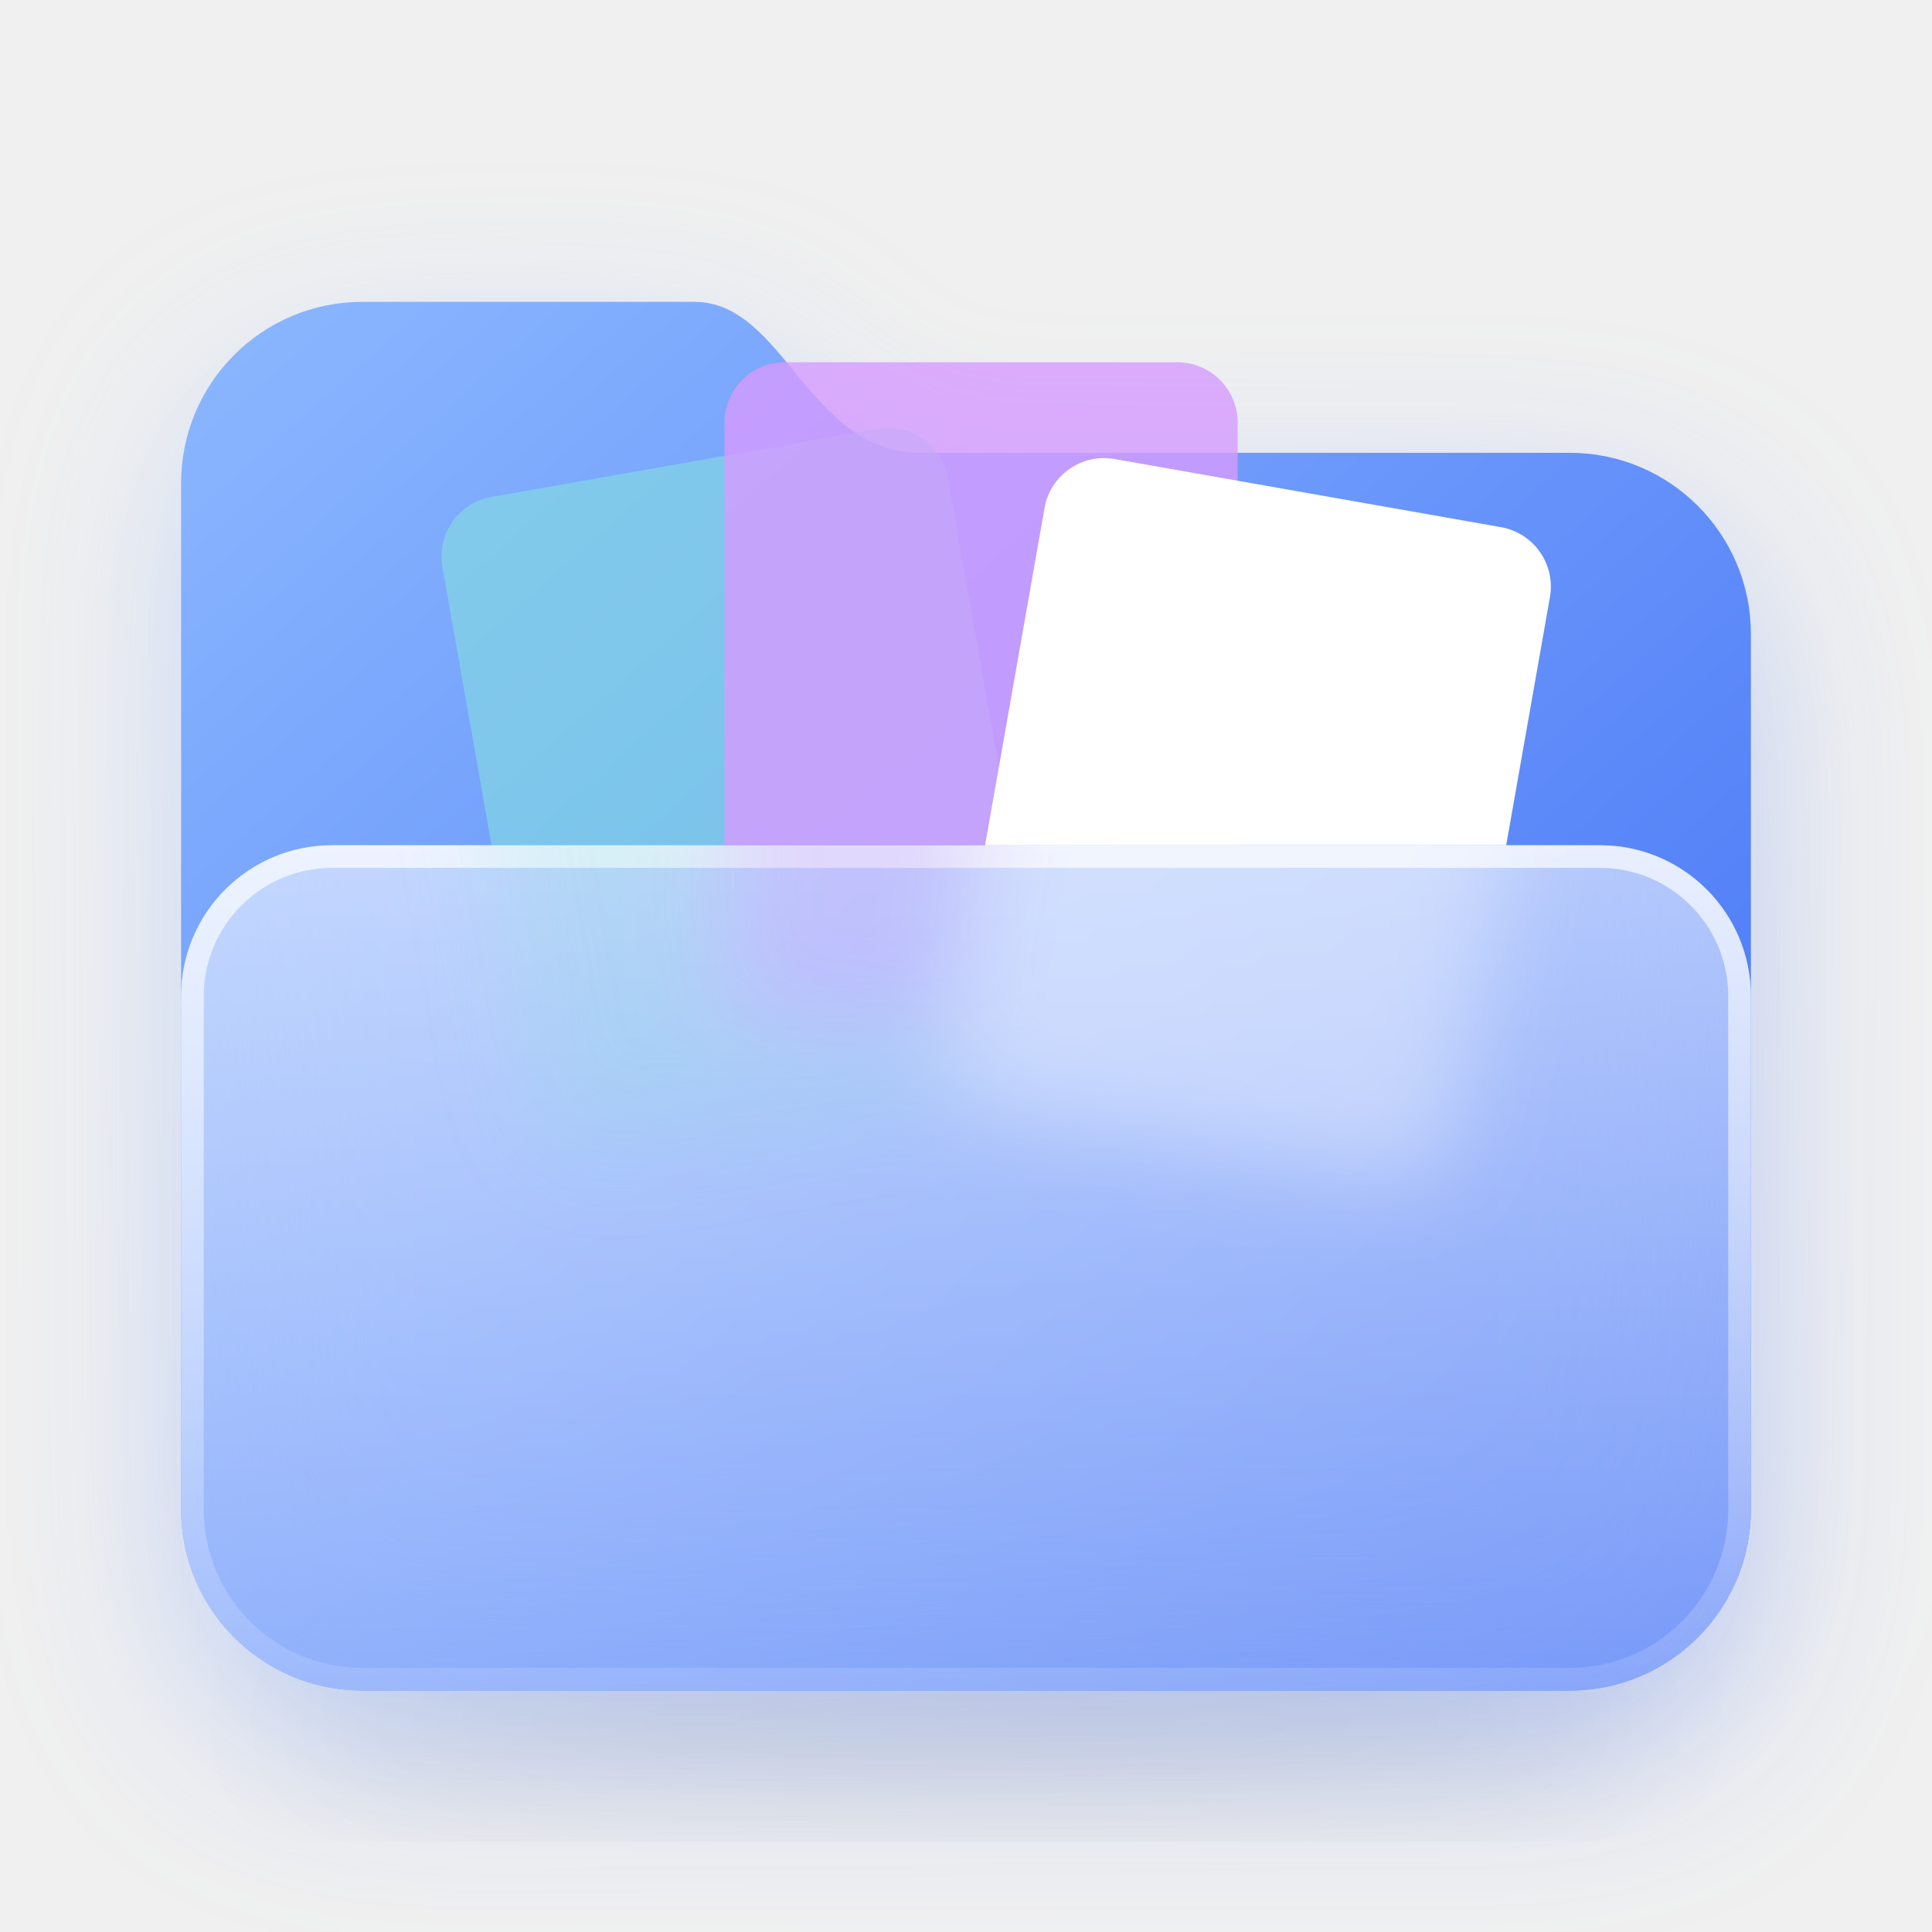
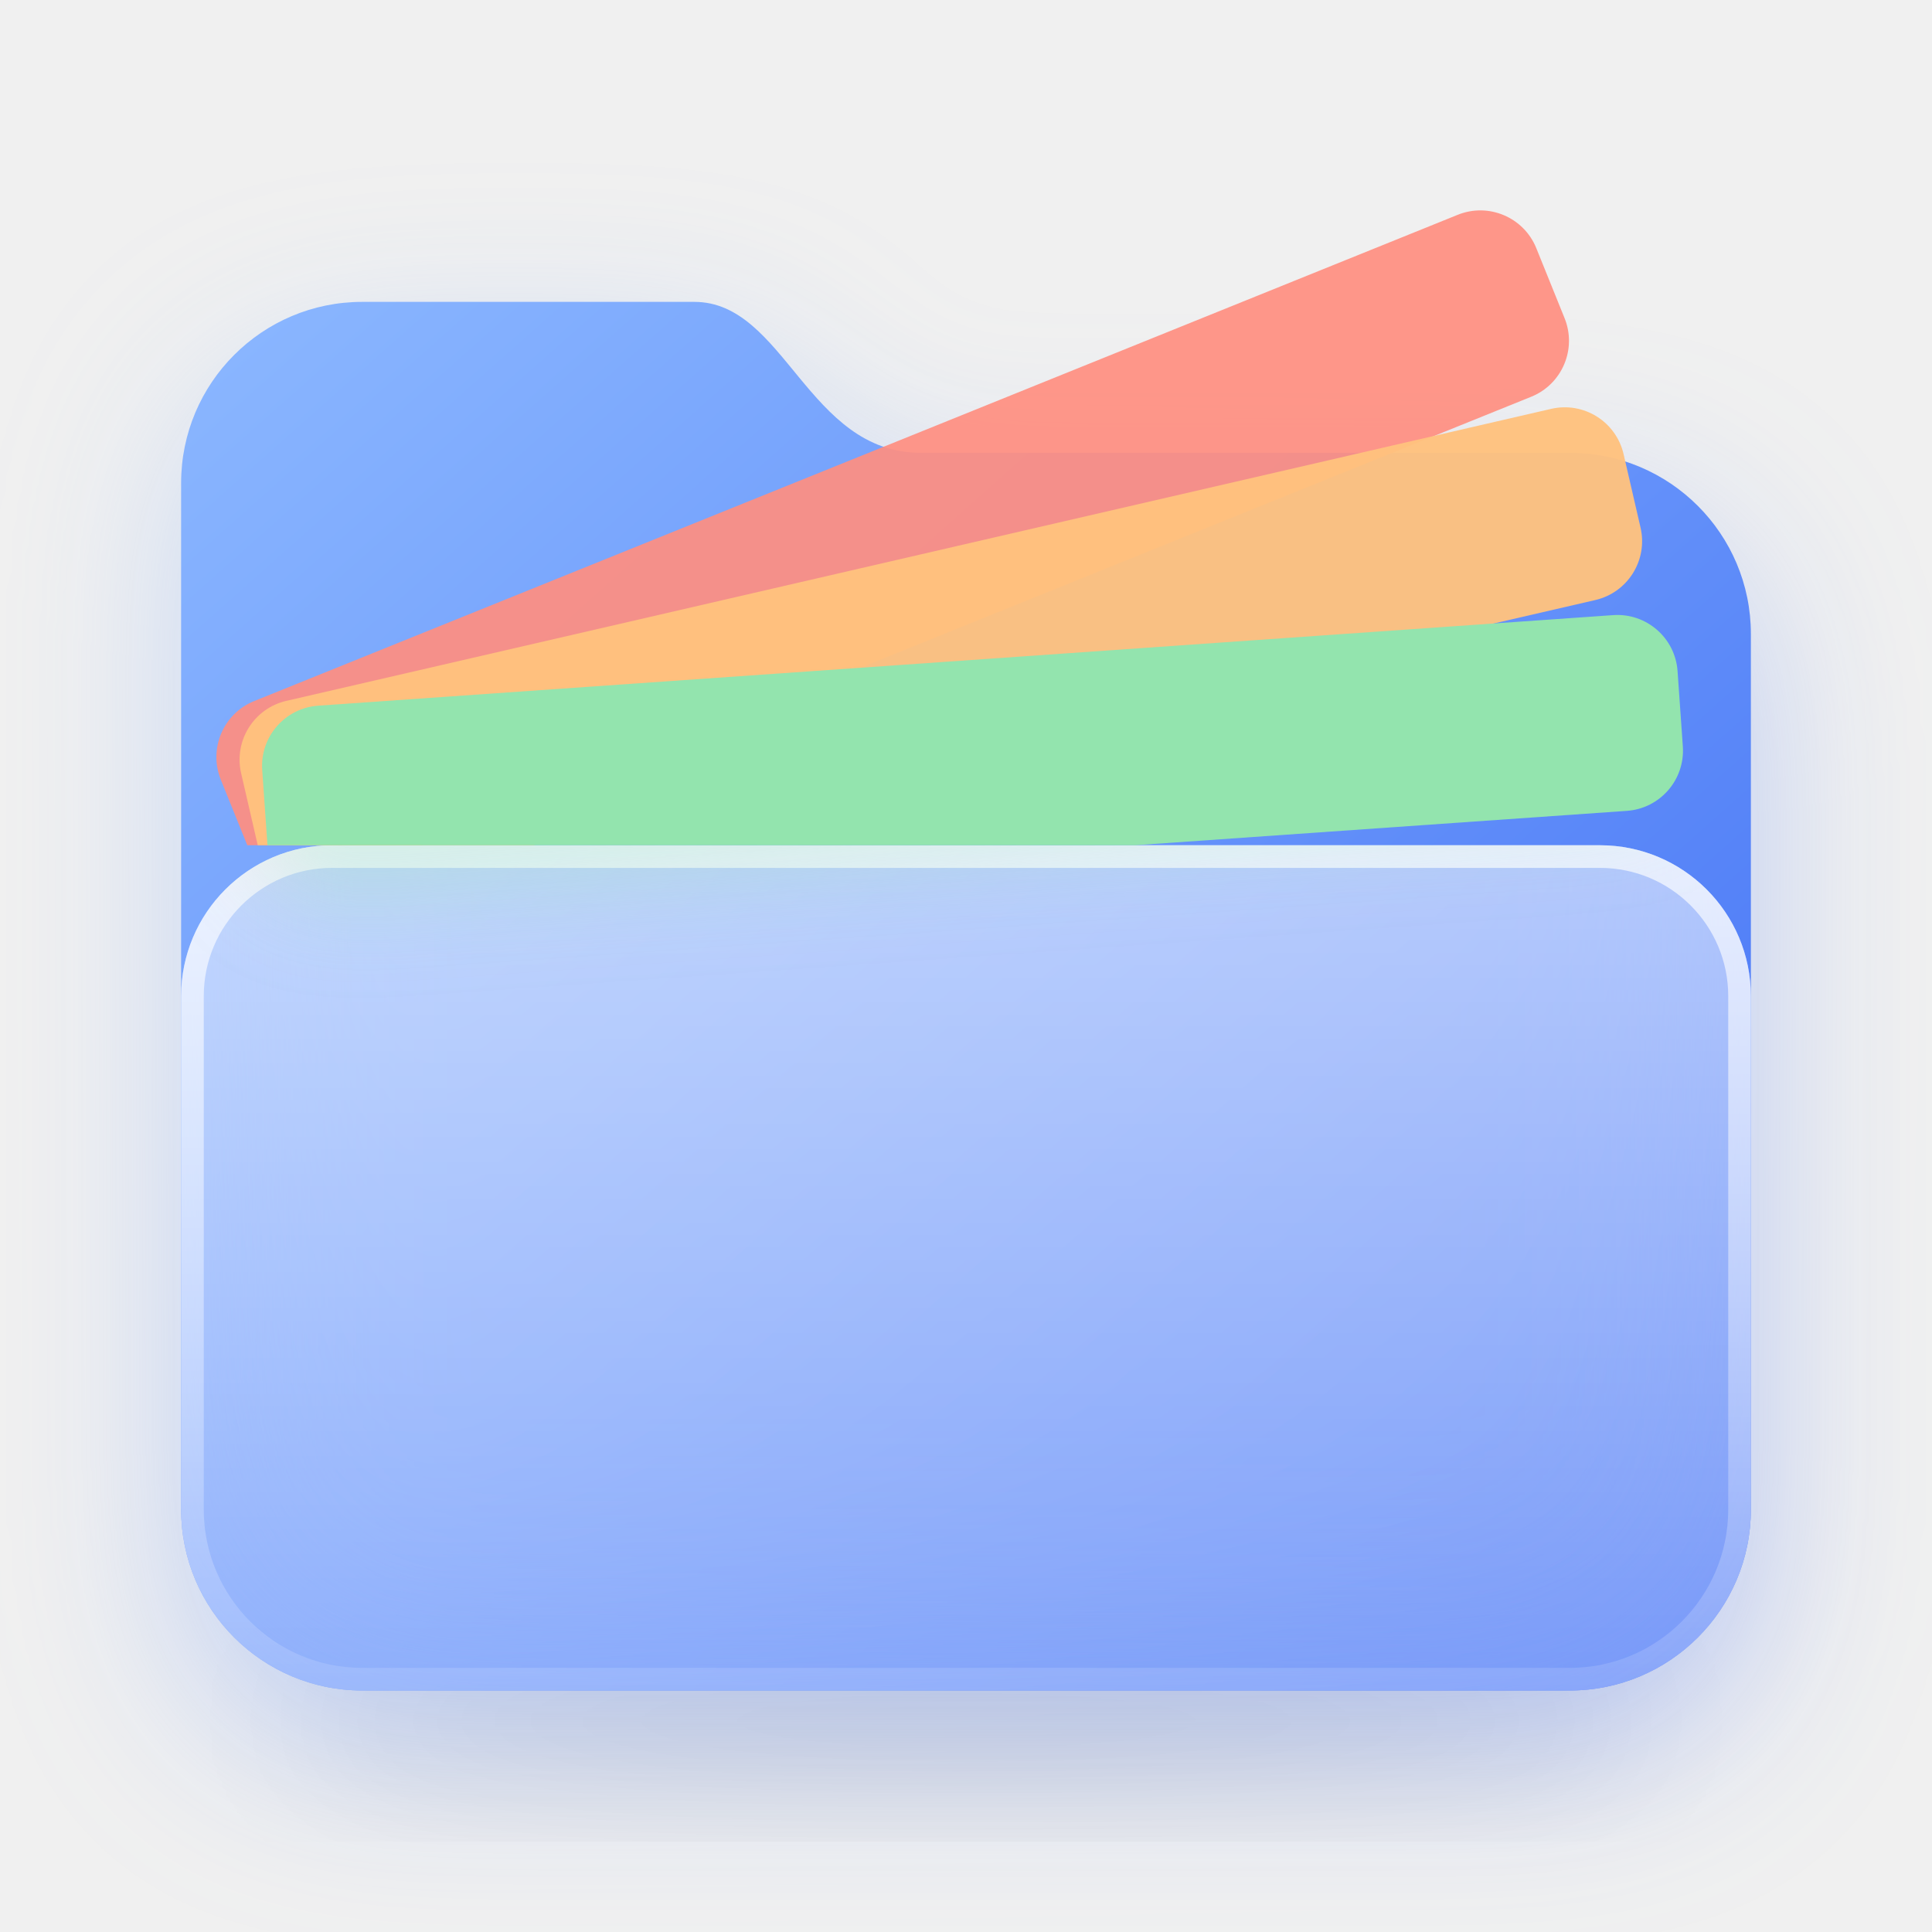
<svg xmlns="http://www.w3.org/2000/svg" xmlns:xlink="http://www.w3.org/1999/xlink" width="128" height="128" viewBox="0 0 128 128">
  <defs>
    <linearGradient id="tint" x1="0" y1="0" x2="1" y2="1">
      <stop offset="0" stop-color="#8CB8FF" />
      <stop offset="1" stop-color="#3F6DF5" />
    </linearGradient>
    <linearGradient id="plate-fill" x1="0" y1="0" x2="0" y2="1">
      <stop offset="0" stop-color="#FFFFFF" stop-opacity=".55" />
      <stop offset="1" stop-color="#FFFFFF" stop-opacity=".28" />
    </linearGradient>
    <linearGradient id="rim-stroke" x1="0" y1="0" x2="0" y2="1">
      <stop offset="0" stop-color="#FFFFFF" stop-opacity=".70" />
      <stop offset="1" stop-color="#FFFFFF" stop-opacity=".12" />
    </linearGradient>
    <path id="back-shape" fill="url(#tint)" d="M12 32 a12 12 0 0 1 12 -12 h22 c6 0 7.5 10 15 10 h43 a12 12 0 0 1 12 12 v58 a12 12 0 0 1 -12 12 h-80 a12 12 0 0 1 -12 -12 z" />
    <path id="plate-shape" d="M12 66 a10 10 0 0 1 10 -10 h84 a10 10 0 0 1 10 10 v34 a12 12 0 0 1 -12 12 h-80 a12 12 0 0 1 -12 -12 z" />
    <path id="back-shape-16" d="M8 28 a12 12 0 0 1 12 -12 H56 V32 H108 a12 12 0 0 1 12 12 V100 a12 12 0 0 1 -12 12 H20 a12 12 0 0 1 -12 -12 Z" />
    <path id="back-shape-22" d="M11.636 29.091 a11.636 11.636 0 0 1 11.636 -11.636 H46.545 c6.051 0 7.564 11.636 15.127 11.636 H104.727 a11.636 11.636 0 0 1 11.636 11.636 V98.909 a11.636 11.636 0 0 1 -11.636 11.636 H23.273 a11.636 11.636 0 0 1 -11.636 -11.636 Z" />
    <path id="plate-shape-22" d="M11.636 64 a5.818 5.818 0 0 1 5.818 -5.818 H110.546 a5.818 5.818 0 0 1 5.818 5.818 V98.909 a11.636 11.636 0 0 1 -11.636 11.636 H23.273 a11.636 11.636 0 0 1 -11.636 -11.636 Z" />
    <path id="back-shape-24" d="M10.667 26.667 a10.667 10.667 0 0 1 10.667 -10.667 H45.333 c5.973 0 7.467 10.667 14.933 10.667 H106.667 a10.667 10.667 0 0 1 10.667 10.667 V101.333 a10.667 10.667 0 0 1 -10.667 10.667 H21.333 a10.667 10.667 0 0 1 -10.667 -10.667 Z" />
    <path id="plate-shape-24" d="M10.667 64 a5.333 5.333 0 0 1 5.333 -5.333 H112 a5.333 5.333 0 0 1 5.333 5.333 V101.333 a10.667 10.667 0 0 1 -10.667 10.667 H21.333 a10.667 10.667 0 0 1 -10.667 -10.667 Z" />
    <path id="back-shape-32" d="M12 32 a12 12 0 0 1 12 -12 H46 c6.4 0 8 12 16 12 H104 a12 12 0 0 1 12 12 V100 a12 12 0 0 1 -12 12 H24 a12 12 0 0 1 -12 -12 Z" />
    <path id="plate-shape-32" d="M12 66 a10 10 0 0 1 10 -10 H106 a10 10 0 0 1 10 10 V100 a12 12 0 0 1 -12 12 H24 a12 12 0 0 1 -12 -12 Z" />
    <path id="back-shape-48" d="M10.667 29.333 a10.667 10.667 0 0 1 10.667 -10.667 H44 c5.867 0 7.333 10.667 14.667 10.667 H105.333 a12 12 0 0 1 12 12 V100 a12 12 0 0 1 -12 12 H22.667 a12 12 0 0 1 -12 -12 Z" />
    <path id="plate-shape-48" d="M10.667 65.333 a9.333 9.333 0 0 1 9.333 -9.333 H108 a9.333 9.333 0 0 1 9.333 9.333 V100 a12 12 0 0 1 -12 12 H22.667 a12 12 0 0 1 -12 -12 Z" />
    <g id="glyph-16" transform="scale(8)">
-       <rect x="9" y="1" width="4" height="3" fill="#FFFFFF" />
+       <rect x="8" y="5" width="5" height="1" fill="#FF8E80" />
+       <rect x="6" y="6" width="7" height="1" fill="#FFC27E" />
+       <rect x="4" y="7" width="9" height="1" fill="#93E4AE" />
    </g>
    <g id="glyph-22" transform="scale(5.8182)">
-       <rect x="11" y="3" width="5" height="7" fill="#FFFFFF" />
+       <rect x="10" y="6" width="8" height="1" fill="#FF8E80" />
+       <rect x="8" y="7" width="10" height="1" fill="#FFC27E" />
+       <rect x="6" y="8" width="12" height="1" fill="#93E4AE" />
    </g>
    <g id="glyph-24" transform="scale(5.3333)">
-       <rect x="12" y="3" width="5" height="8" fill="#FFFFFF" />
+       <rect x="11" y="7" width="9" height="1" fill="#FF8E80" />
+       <rect x="8" y="8" width="12" height="1" fill="#FFC27E" />
+       <rect x="5" y="9" width="15" height="1" fill="#93E4AE" />
    </g>
    <clipPath id="plate-clip">
      <use xlink:href="#plate-shape" />
    </clipPath>
    <filter id="blur-shadow" x="-50%" y="-50%" width="200%" height="200%">
      <feGaussianBlur stdDeviation="5" />
    </filter>
    <filter id="blur-glow" x="-50%" y="-50%" width="200%" height="200%">
      <feGaussianBlur stdDeviation="6" />
    </filter>
    <filter id="blur-frost" x="-50%" y="-50%" width="200%" height="200%">
      <feGaussianBlur stdDeviation="8" />
    </filter>
  </defs>
  <ellipse id="shadow" cx="64" cy="114" rx="44" ry="4" fill="#000000" opacity=".12" filter="url(#blur-shadow)" />
  <use id="glow" xlink:href="#back-shape" transform="translate(0 4)" opacity=".35" filter="url(#blur-glow)" />
  <use id="back" xlink:href="#back-shape" />
  <g id="frost" clip-path="url(#plate-clip)">
    <use xlink:href="#back-shape" filter="url(#blur-frost)" />
  </g>
  <use id="plate" xlink:href="#plate-shape" fill="url(#plate-fill)" />
  <g id="rim" clip-path="url(#plate-clip)">
    <use xlink:href="#plate-shape" fill="none" stroke="url(#rim-stroke)" stroke-width="3" />
  </g>
  <g id="glyph">
    <defs>
      <clipPath id="behind">
        <rect x="0" y="0" width="128" height="56" />
      </clipPath>
      <clipPath id="through">
        <use xlink:href="#plate-shape" />
      </clipPath>
      <filter id="blur-through" x="-50%" y="-50%" width="200%" height="200%">
        <feGaussianBlur stdDeviation="3" />
      </filter>
    </defs>
    <g clip-path="url(#behind)">
-       <rect x="36" y="30" width="34" height="44" rx="4" fill="#86E3DC" fill-opacity=".55" transform="rotate(-10 53.0 74)" />
-       <rect x="48" y="24" width="34" height="44" rx="4" fill="#D69BFF" fill-opacity=".8" transform="rotate(0 65.0 68)" />
-       <rect x="62" y="32" width="34" height="44" rx="4" fill="#FFFFFF" fill-opacity="1" transform="rotate(10 79.0 76)" />
+       <rect x="18" y="47" width="94" height="13" rx="4" fill="#FF8E80" fill-opacity=".92" transform="rotate(-22 18 60)" />
+       <rect x="18" y="47" width="94" height="13" rx="4" fill="#FFC27E" fill-opacity=".96" transform="rotate(-13 18 60)" />
+       <rect x="18" y="47" width="94" height="13" rx="4" fill="#93E4AE" fill-opacity="1" transform="rotate(-4 18 60)" />
    </g>
-     <g clip-path="url(#through)" opacity=".35" filter="url(#blur-through)">
-       <rect x="36" y="30" width="34" height="44" rx="4" fill="#86E3DC" fill-opacity=".55" transform="rotate(-10 53.0 74)" />
-       <rect x="48" y="24" width="34" height="44" rx="4" fill="#D69BFF" fill-opacity=".8" transform="rotate(0 65.0 68)" />
-       <rect x="62" y="32" width="34" height="44" rx="4" fill="#FFFFFF" fill-opacity="1" transform="rotate(10 79.0 76)" />
+     <g clip-path="url(#through)" opacity=".3" filter="url(#blur-through)">
+       <rect x="18" y="47" width="94" height="13" rx="4" fill="#FF8E80" fill-opacity=".92" transform="rotate(-22 18 60)" />
+       <rect x="18" y="47" width="94" height="13" rx="4" fill="#FFC27E" fill-opacity=".96" transform="rotate(-13 18 60)" />
+       <rect x="18" y="47" width="94" height="13" rx="4" fill="#93E4AE" fill-opacity="1" transform="rotate(-4 18 60)" />
    </g>
  </g>
</svg>
